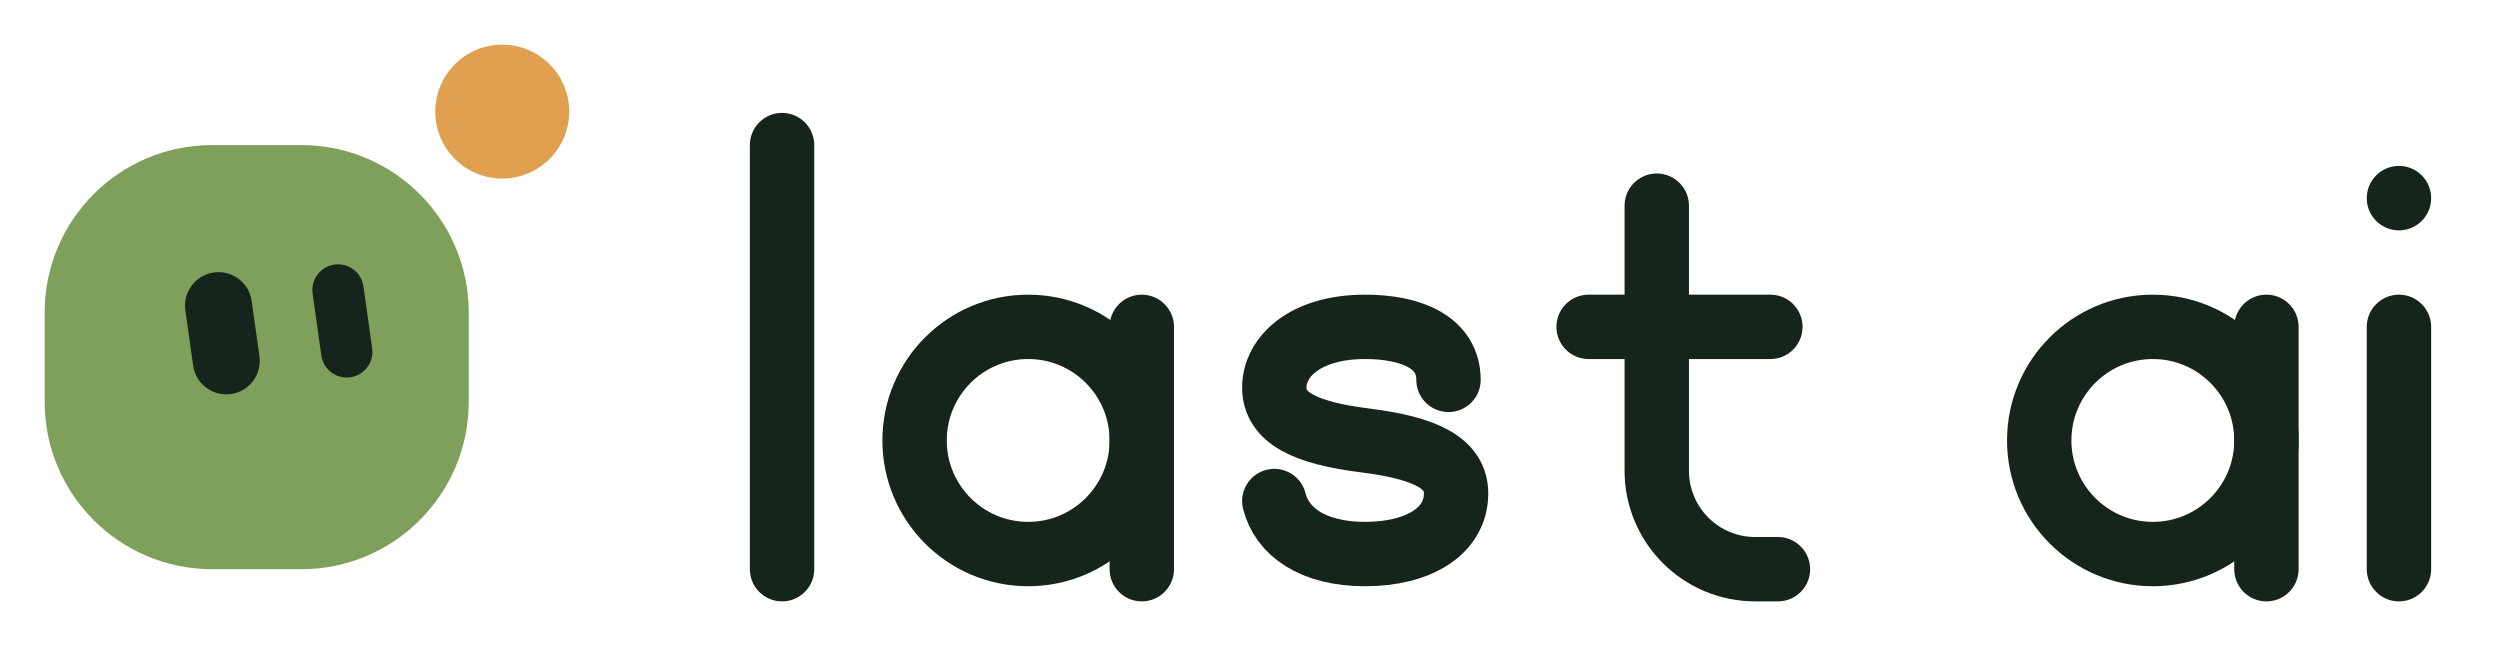
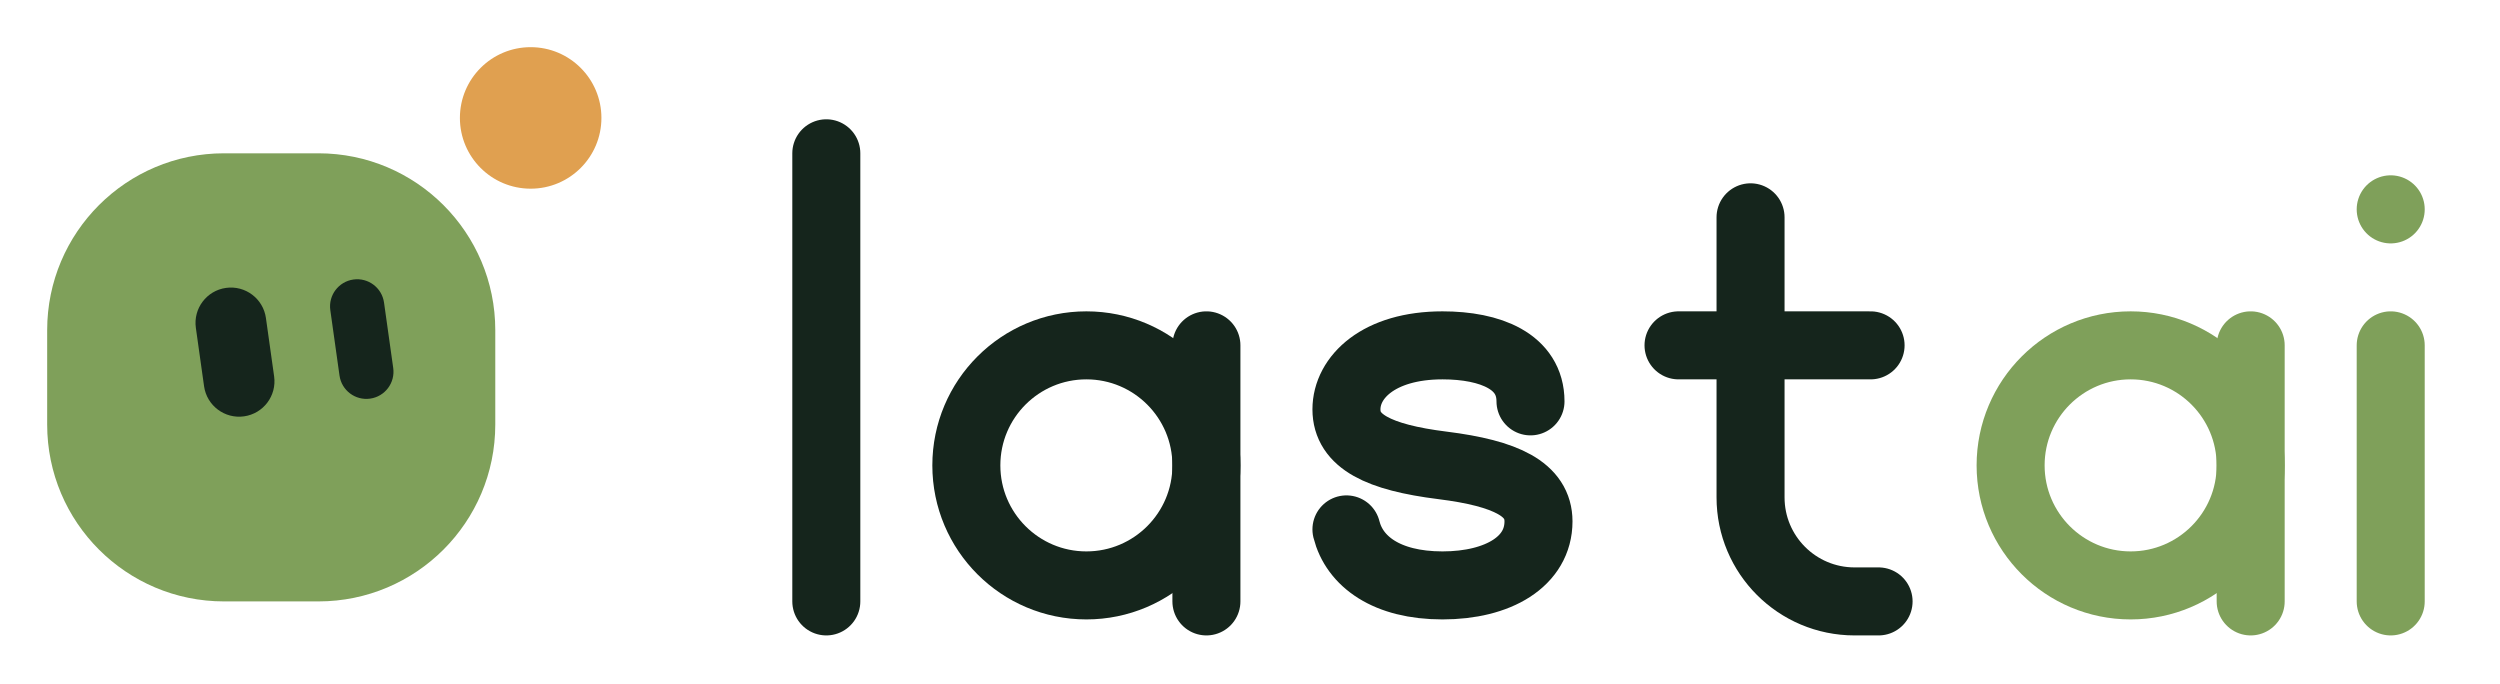
- <svg xmlns="http://www.w3.org/2000/svg" viewBox="4 5 224 58" width="224" height="58">
+ <svg xmlns="http://www.w3.org/2000/svg" viewBox="4 5 212 58" width="212" height="58">
  <rect x="8" y="18" width="38" height="38" rx="15" fill="#7fa05a" />
  <g transform="translate(2.4 -2) rotate(-8 27 37)" fill="#15251c">
    <rect x="18.6" y="30.6" width="6" height="11" rx="3" />
    <rect x="30.1" y="31.4" width="4.6" height="10.2" rx="2.3" />
  </g>
  <circle cx="49" cy="15" r="6" fill="#e0a050" />
  <g transform="translate(70 12.5714) scale(0.678571)" fill="none" stroke="#15251c" stroke-width="8.5" stroke-linecap="round" stroke-linejoin="round">
    <path d="M6 8V64" />
    <circle cx="38.5" cy="47" r="15" />
    <path d="M53.5 32V64" />
    <path d="M94 39C94 34 89 32 83 32C75 32 71 36 71 40C71 44 75 46 83 47C91 48 95 50 95 54C95 59 90 62 83 62C76 62 72 59 71 55" />
    <path d="M121.5 16V51A13 13 0 0 0 134.5 64H137.5M112.5 32H136.5" />
-     <circle cx="187" cy="47" r="15" />
-     <path d="M202 32V64" />
-     <path d="M219.5 32V64" />
-     <path d="M219.5 15V15.01" />
+     <g transform="translate(-18 0)" stroke="#7fa05a">
+       <circle cx="187" cy="47" r="15" />
+       <path d="M202 32V64" />
+       <path d="M219.5 32V64" />
+       <path d="M219.5 15V15.01" />
+     </g>
  </g>
</svg>
